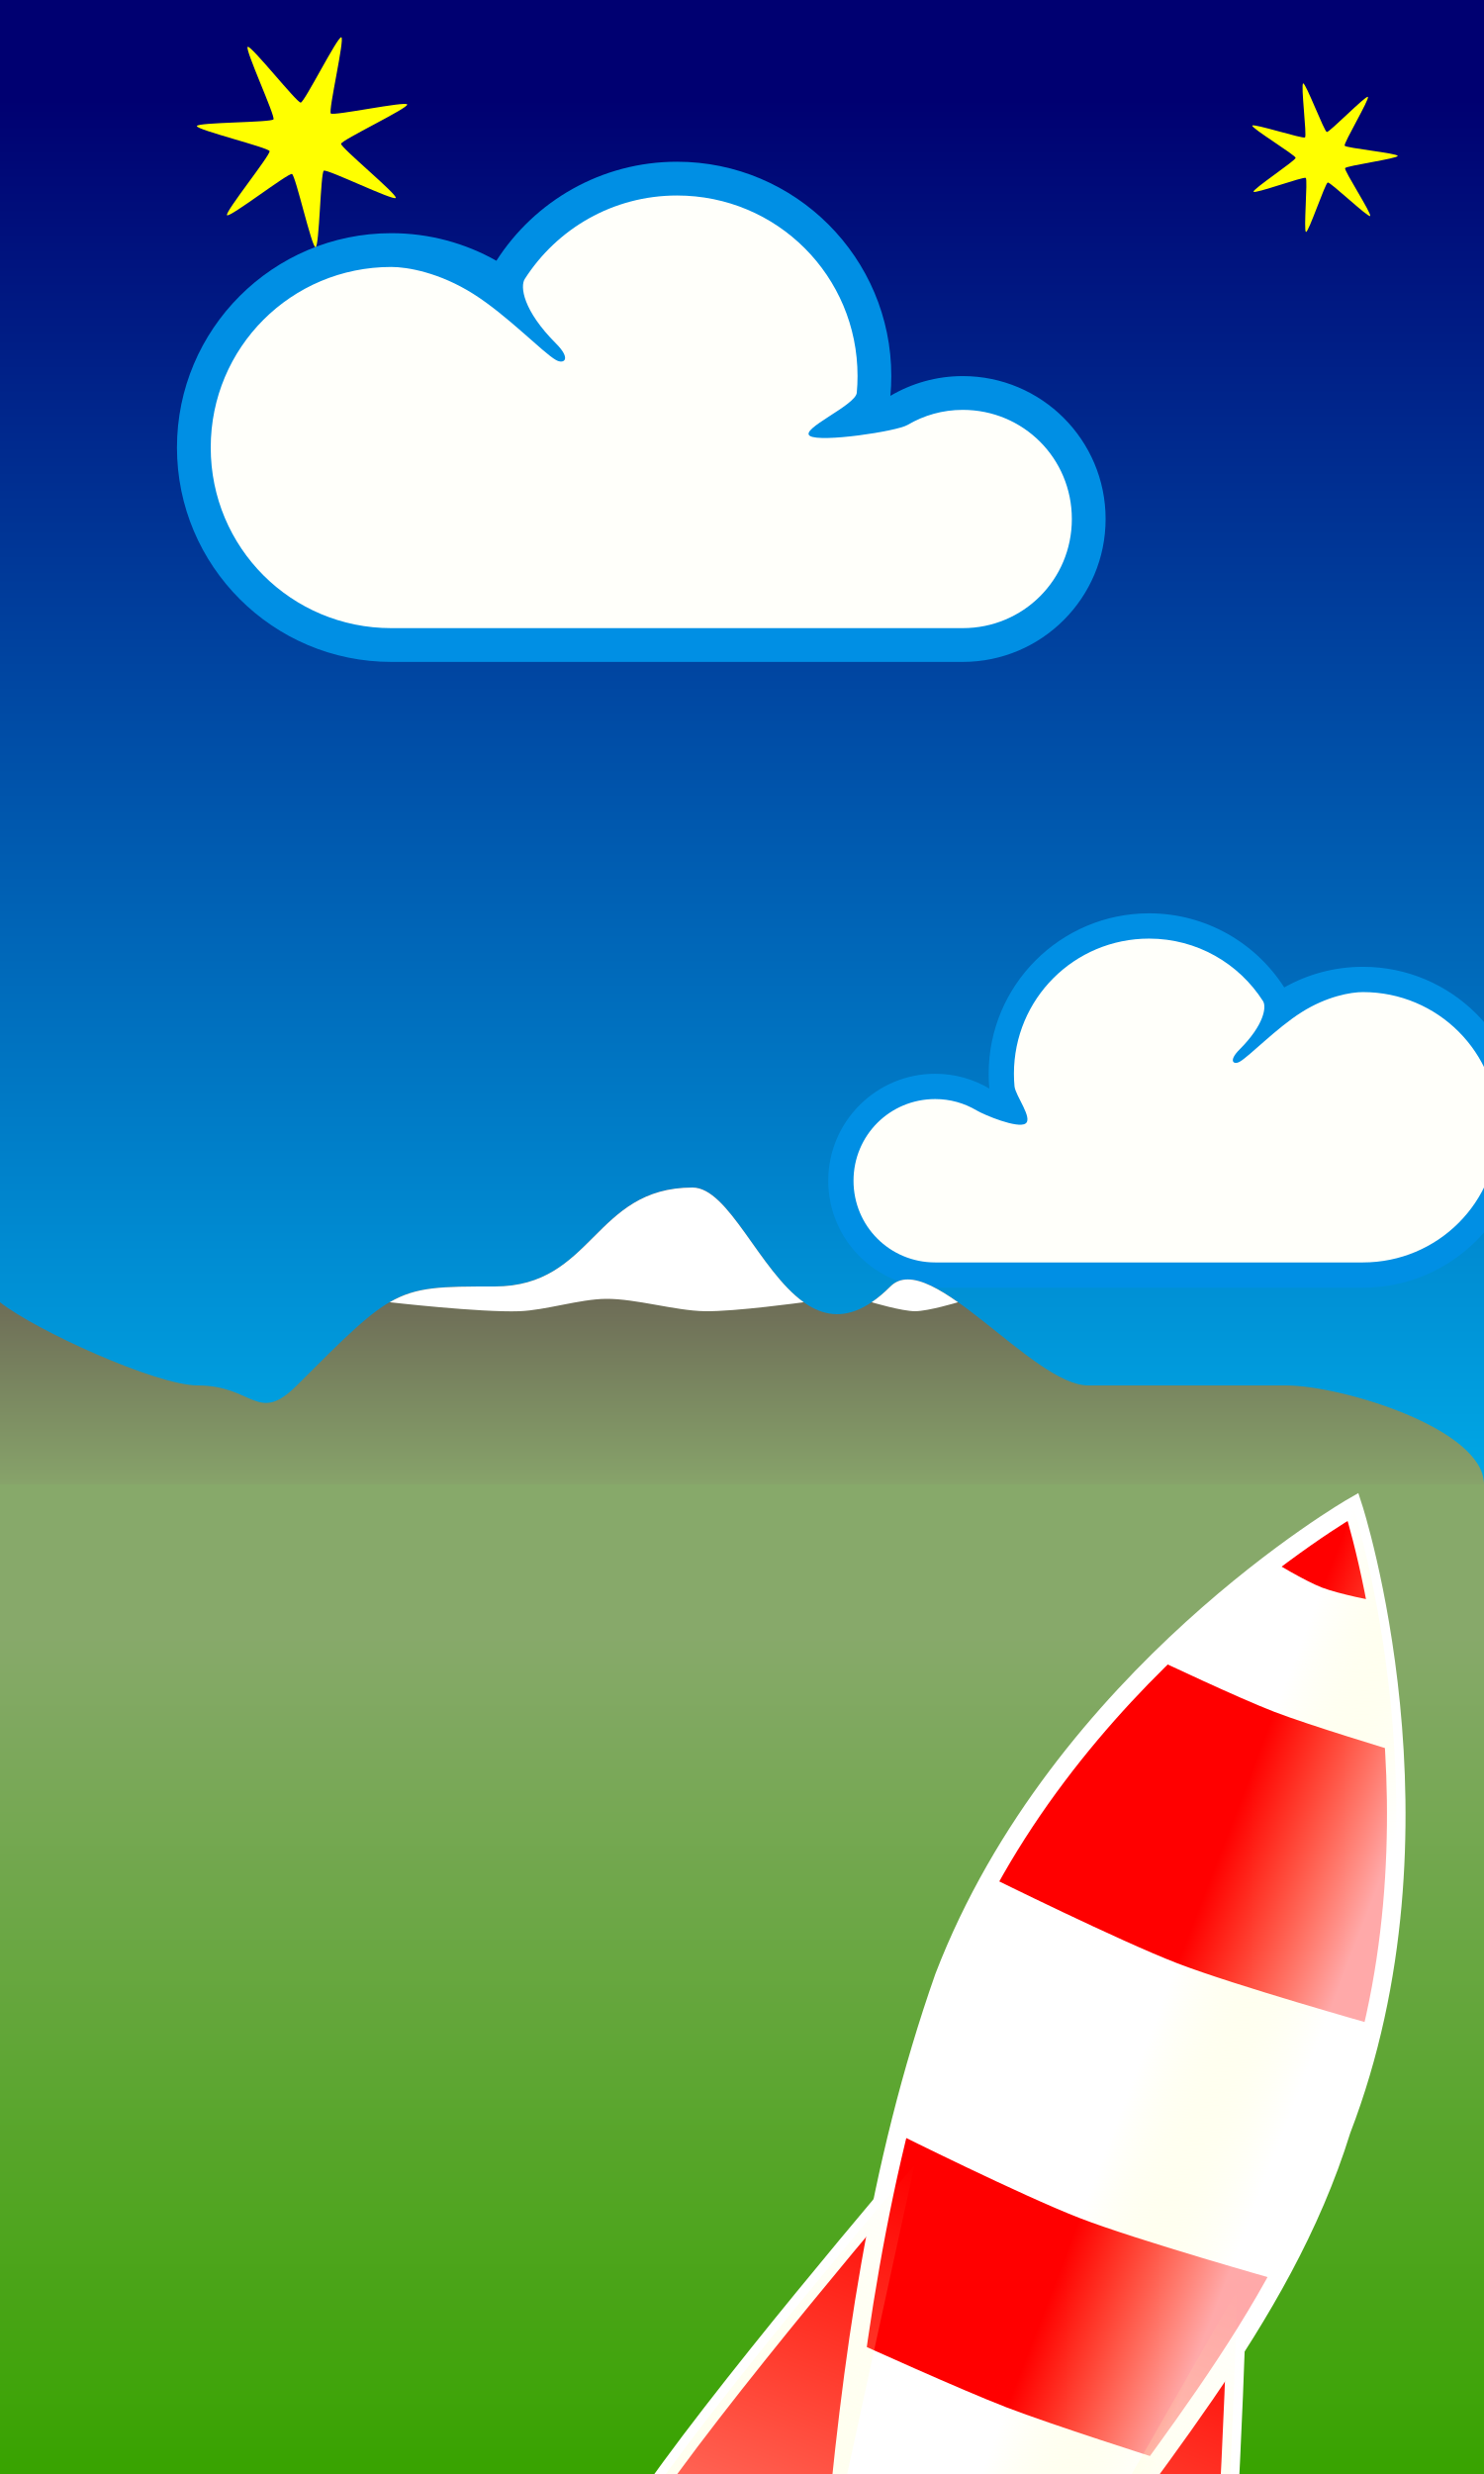
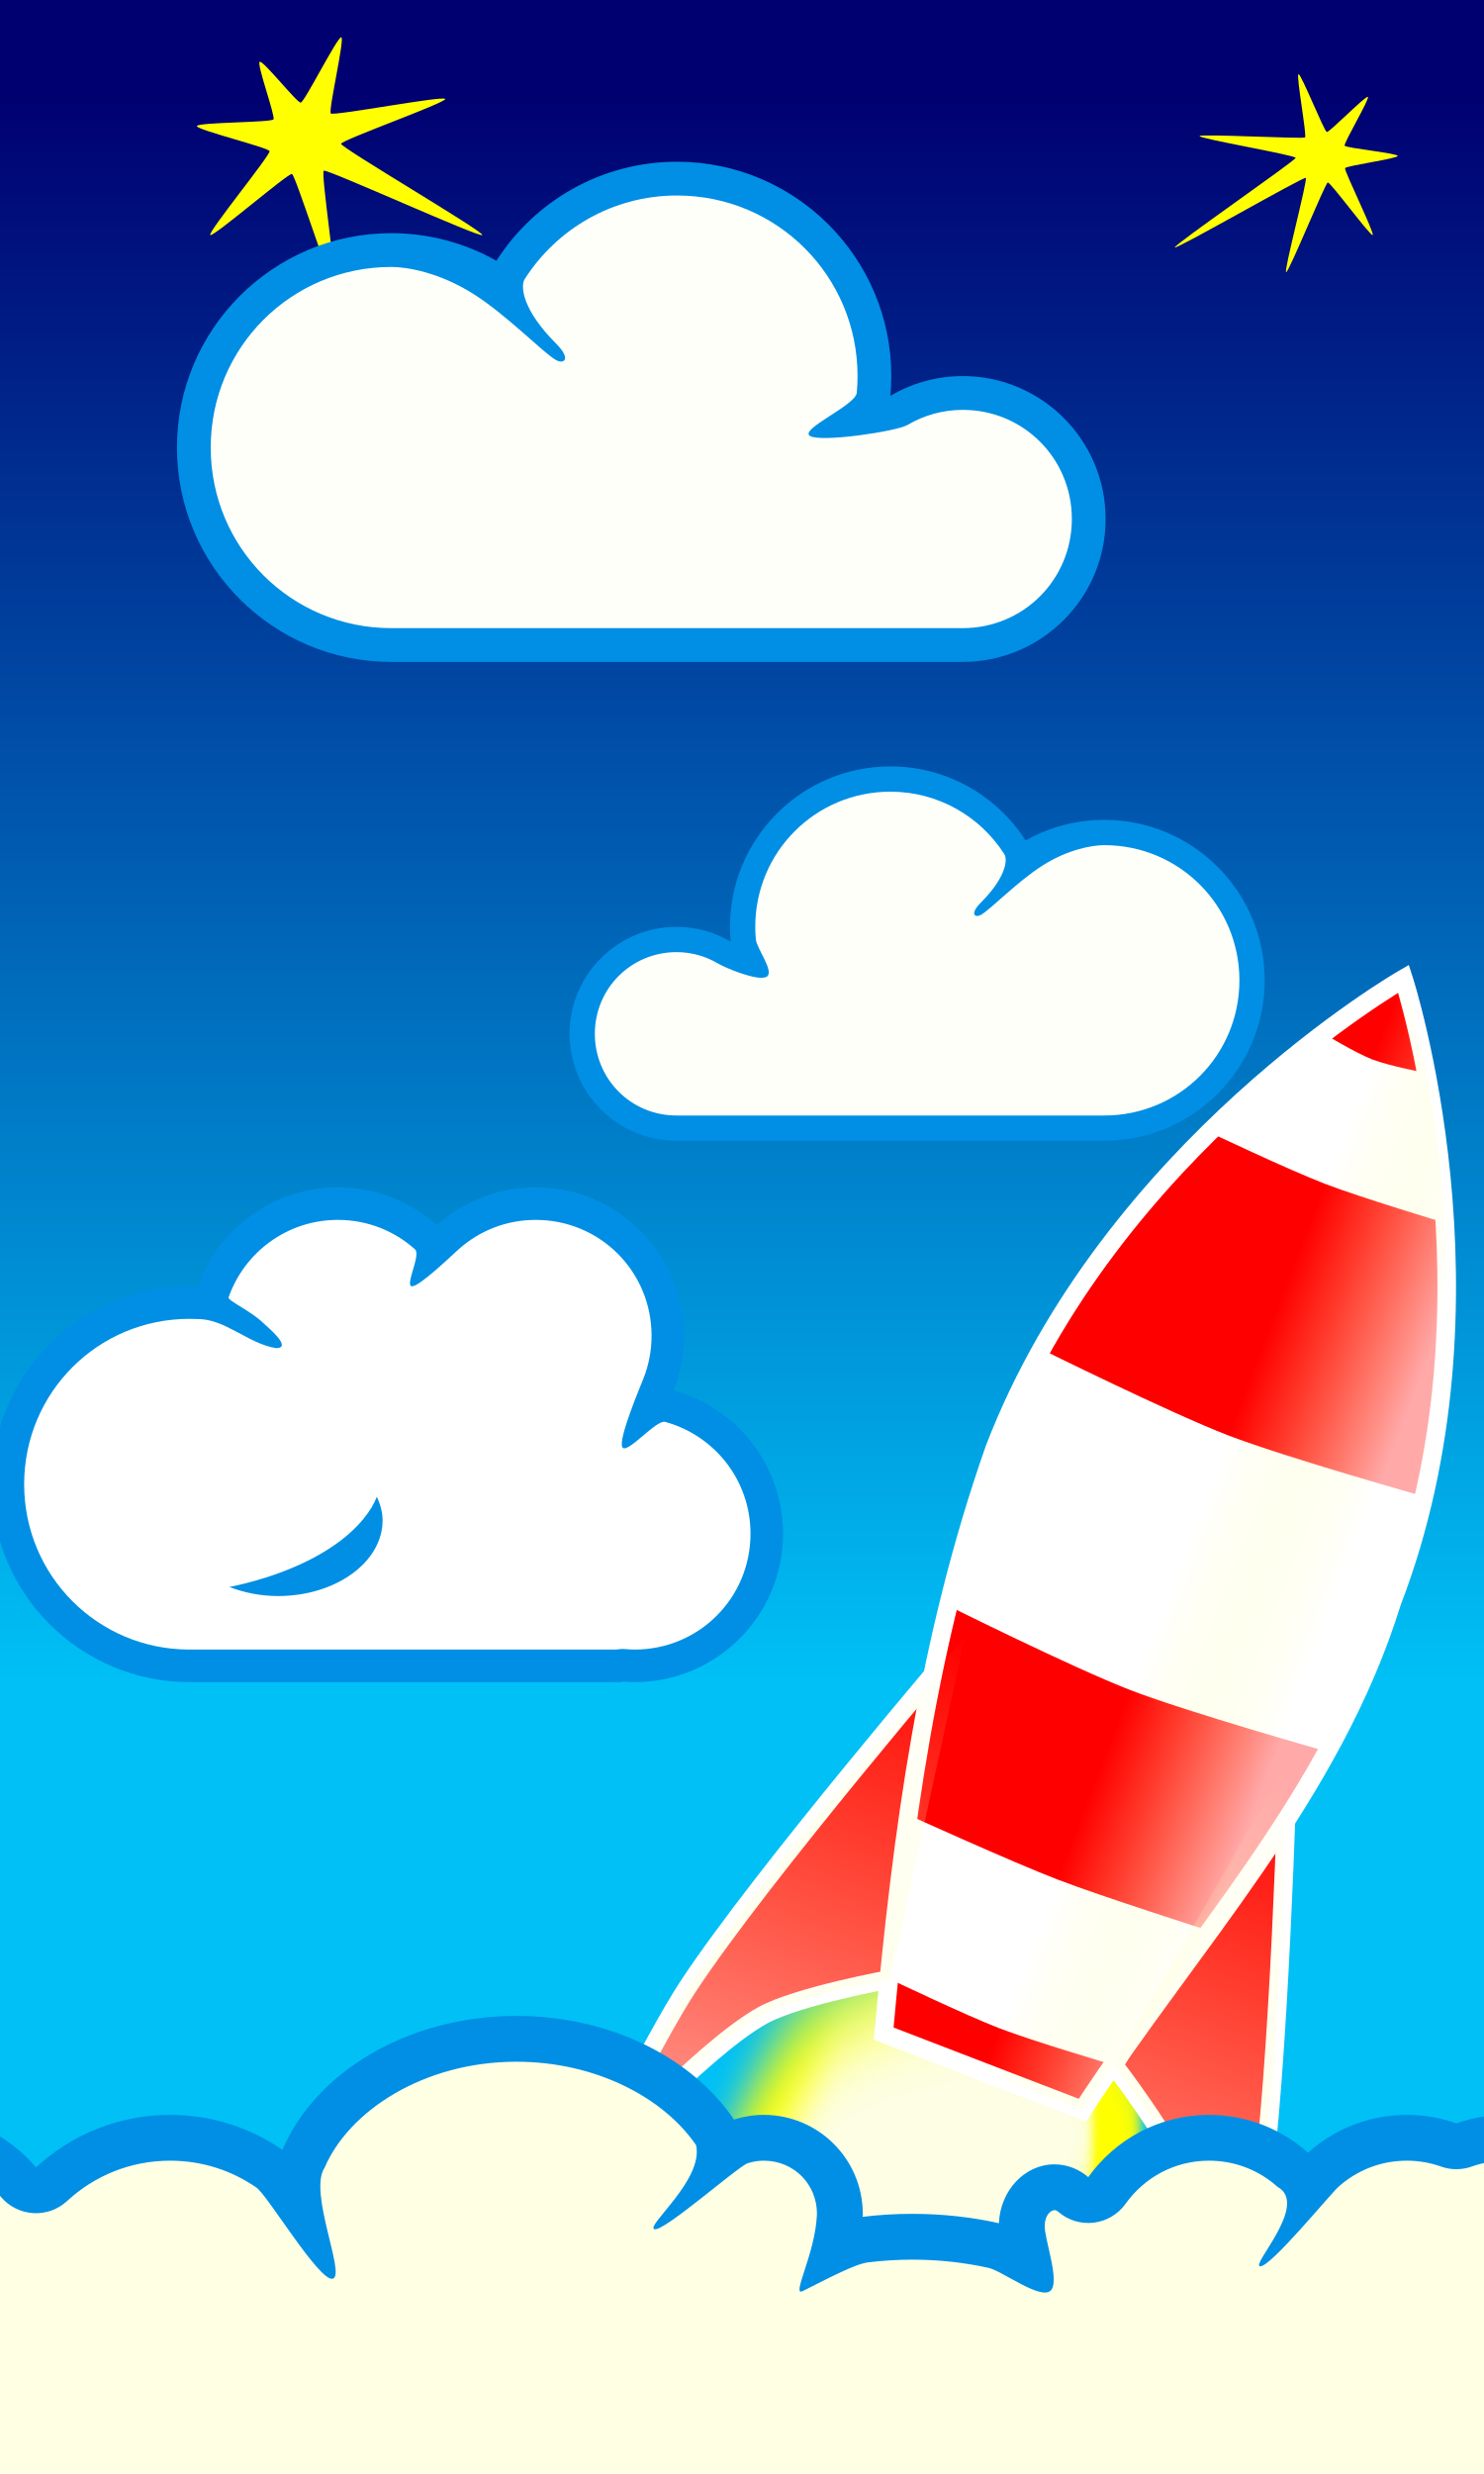
<svg xmlns="http://www.w3.org/2000/svg" xmlns:xlink="http://www.w3.org/1999/xlink" width="480" height="800" id="svg2" version="1.0">
  <defs id="defs4">
    <linearGradient id="linearGradient6896">
      <stop id="stop6898" offset="0" style="stop-color:#87a36a;stop-opacity:1;" />
      <stop id="stop6900" offset="1" style="stop-color:#5e4b4b;stop-opacity:1;" />
    </linearGradient>
    <linearGradient id="linearGradient6831">
      <stop style="stop-color:#000000;stop-opacity:0.372;" offset="0" id="stop6833" />
      <stop style="stop-color:#000000;stop-opacity:0;" offset="1" id="stop6835" />
    </linearGradient>
    <linearGradient id="linearGradient3172">
      <stop style="stop-color:#000071;stop-opacity:1;" offset="0" id="stop3174" />
      <stop style="stop-color:#00c0f6;stop-opacity:1;" offset="1" id="stop3176" />
    </linearGradient>
    <linearGradient id="linearGradient3162">
      <stop style="stop-color:#38a300;stop-opacity:1;" offset="0" id="stop3164" />
      <stop style="stop-color:#87a96a;stop-opacity:1;" offset="1" id="stop3166" />
    </linearGradient>
    <linearGradient xlink:href="#linearGradient3162" id="linearGradient3168" x1="224" y1="800" x2="224" y2="448" gradientUnits="userSpaceOnUse" gradientTransform="matrix(1,0,0,0.7692307,0,184.6154)" />
    <linearGradient xlink:href="#linearGradient3172" id="linearGradient3178" x1="224" y1="32" x2="224" y2="544" gradientUnits="userSpaceOnUse" />
    <linearGradient y2="358.612" x2="220.071" y1="358.612" x1="123.071" gradientUnits="userSpaceOnUse" id="linearGradient7910" xlink:href="#linearGradient7837" />
    <linearGradient y2="426.612" x2="219.571" y1="426.612" x1="123.571" gradientUnits="userSpaceOnUse" id="linearGradient7908" xlink:href="#linearGradient7837" />
    <linearGradient y2="392.612" x2="235.571" y1="416.612" x1="235.571" gradientUnits="userSpaceOnUse" id="linearGradient7906" xlink:href="#linearGradient7837" />
    <linearGradient gradientUnits="userSpaceOnUse" y2="358.612" x2="220.071" y1="358.612" x1="123.071" id="linearGradient7873" xlink:href="#linearGradient7837" />
    <linearGradient gradientUnits="userSpaceOnUse" y2="426.612" x2="219.571" y1="426.612" x1="123.571" id="linearGradient7857" xlink:href="#linearGradient7837" />
    <linearGradient y2="392.612" x2="235.571" y1="416.612" x1="235.571" gradientUnits="userSpaceOnUse" id="linearGradient7847" xlink:href="#linearGradient7837" />
    <linearGradient gradientUnits="userSpaceOnUse" y2="392.612" x2="235.571" y1="416.612" x1="235.571" id="linearGradient7843" xlink:href="#linearGradient7837" />
    <linearGradient id="linearGradient3215">
      <stop id="stop3217" offset="0" style="stop-color:#878787;stop-opacity:1;" />
      <stop id="stop3219" offset="1" style="stop-color:#ffffff;stop-opacity:1;" />
    </linearGradient>
    <linearGradient id="linearGradient3225">
      <stop id="stop3227" offset="0" style="stop-color:#ffffff;stop-opacity:0;" />
      <stop id="stop3229" offset="1" style="stop-color:#ffffff;stop-opacity:0.722;" />
    </linearGradient>
    <linearGradient id="linearGradient3934">
      <stop style="stop-color:#878787;stop-opacity:1;" offset="0" id="stop3936" />
      <stop style="stop-color:#ffffff;stop-opacity:1;" offset="1" id="stop3938" />
    </linearGradient>
    <linearGradient id="linearGradient3940">
      <stop style="stop-color:#878787;stop-opacity:1;" offset="0" id="stop3942" />
      <stop style="stop-color:#ffffff;stop-opacity:1;" offset="1" id="stop3944" />
    </linearGradient>
    <linearGradient id="linearGradient7837">
      <stop id="stop7839" offset="0" style="stop-color:#ffffff;stop-opacity:0.664;" />
      <stop id="stop7841" offset="1" style="stop-color:#ffffa3;stop-opacity:0;" />
    </linearGradient>
    <linearGradient xlink:href="#linearGradient7837" id="linearGradient6755" gradientUnits="userSpaceOnUse" x1="235.571" y1="416.612" x2="235.571" y2="392.612" />
    <linearGradient xlink:href="#linearGradient7837" id="linearGradient6757" gradientUnits="userSpaceOnUse" x1="123.571" y1="426.612" x2="219.571" y2="426.612" />
    <linearGradient xlink:href="#linearGradient7837" id="linearGradient6759" gradientUnits="userSpaceOnUse" x1="123.071" y1="358.612" x2="220.071" y2="358.612" />
-     <radialGradient xlink:href="#linearGradient6831" id="radialGradient6839" cx="128" cy="212.658" fx="128" fy="212.658" r="57.625" gradientTransform="matrix(1.665944,-1.0304747e-7,6.8698311e-8,1.110629,-85.2408,-44.18403)" gradientUnits="userSpaceOnUse" />
-     <linearGradient xlink:href="#linearGradient6896" id="linearGradient6902" gradientUnits="userSpaceOnUse" gradientTransform="matrix(1,0,0,0.7692307,0,184.6154)" x1="224" y1="384" x2="224" y2="259.2" />
-     <linearGradient xlink:href="#linearGradient6896" id="linearGradient6908" gradientUnits="userSpaceOnUse" gradientTransform="matrix(1,0,0,0.7692307,544,147.5216)" x1="224" y1="384" x2="224" y2="259.2" />
+     <filter id="filter7063" x="-0.221" width="1.443" y="-0.107" height="1.213">
+       <feGaussianBlur stdDeviation="9.016" id="feGaussianBlur7065" />
+     </filter>
+     <filter id="filter7147" x="-0.191" width="1.382" y="-0.096" height="1.192">
+       <feGaussianBlur stdDeviation="10.265" id="feGaussianBlur7149" />
+     </filter>
  </defs>
  <g id="layer1" style="display:inline">
    <rect style="opacity:1;fill:url(#linearGradient3178);fill-opacity:1;stroke:none;stroke-width:2;stroke-linecap:round;stroke-linejoin:round;stroke-miterlimit:4;stroke-dasharray:none;stroke-opacity:1" id="rect3170" width="480" height="800" x="0" y="0" />
-     <g transform="matrix(0.5404637,0,0,0.5404637,-112.5905,278.0409)" id="g6791">
+     <g transform="matrix(0.5404637,0,0,0.5404637,-196.2555,230.5307)" id="g6791">
      <path style="opacity:1;fill:#008fe4;fill-opacity:1;stroke:none;stroke-width:2;stroke-linecap:round;stroke-linejoin:round;stroke-miterlimit:4;stroke-dasharray:none;stroke-opacity:1" d="M 896,32 C 843.008,32 800,75.008 800,128 C 800,130.983 800.14,133.93 800.406,136.844 C 790.898,131.244 779.826,128 768,128 C 732.672,128 704,156.672 704,192 C 704,227.328 732.672,256 768,256 L 1024,256 C 1076.992,256 1120,212.992 1120,160 C 1120,107.008 1076.992,64 1024,64 C 1006.891,64 990.822,68.489 976.906,76.344 C 959.842,49.692 929.973,32 896,32 z" id="path6793" />
      <path style="fill:#fffffa;fill-opacity:1;stroke:none;stroke-width:2;stroke-linecap:round;stroke-linejoin:round;stroke-miterlimit:4;stroke-opacity:1" d="M 896,47.125 C 851.189,47.125 815.125,83.189 815.125,128 C 815.125,130.511 815.243,133 815.469,135.469 C 815.989,141.123 826.787,154.78 821.989,157.818 C 817.192,160.856 797.608,152.763 792.719,149.875 C 785.433,145.584 777.061,143.125 768,143.125 C 740.853,143.125 719.125,164.853 719.125,192 C 719.125,219.147 740.853,240.875 768,240.875 L 1024,240.875 C 1068.811,240.875 1104.875,204.811 1104.875,160 C 1104.875,115.189 1068.811,79.125 1024,79.125 C 1016.768,79.125 1002.384,81.614 987.208,91.208 C 972.033,100.803 956.066,117.504 950.203,120.813 C 946.712,122.783 943.122,120.492 950.203,113.412 C 965.005,98.609 966.353,87.873 964.188,84.5 C 949.805,62.037 924.724,47.125 896,47.125 z" id="path6795" />
    </g>
-     <path style="fill:url(#linearGradient3168);fill-opacity:1;stroke:none;stroke-width:2;stroke-linecap:round;stroke-linejoin:round;stroke-miterlimit:4;stroke-opacity:1" d="M 0 421.094 C 0 420.96 0 416 0 416 C -4.538 416 -3.834 418.052 0 421.094 z " id="path6894" />
-     <path style="fill:url(#linearGradient3168);fill-opacity:1;stroke:none;stroke-width:2;stroke-linecap:round;stroke-linejoin:round;stroke-miterlimit:4;stroke-opacity:1" d="M 0 480 C 0 568.889 0 800 0 800 L 480 800 C 480 800 480 480 480 480 L 0 480 z " id="path6892" />
-     <path style="fill:url(#linearGradient6902);fill-opacity:1;stroke:none;stroke-width:2;stroke-linecap:round;stroke-linejoin:round;stroke-miterlimit:4;stroke-opacity:1" d="M 0 480 L 480 480 C 480 462 434 448 416 448 C 398 448 370 448 352 448 C 334 448 300.728 403.272 288 416 C 256 448 242 384 224 384 C 192 384 192 416 160 416 C 128 416 128 416 96 448 C 83.272 460.728 82 448 64 448 C 50.538 448 11.375 430.119 0 421.094 C 0 422.636 0 463.637 0 480 z " id="rect2389" />
+     <path style="fill:url(#linearGradient3168);fill-opacity:1;stroke:none;stroke-width:2;stroke-linecap:round;stroke-linejoin:round;stroke-miterlimit:4;stroke-opacity:1" d="M 0,421.094 C 0,420.96 0,416 0,416 C -4.538,416 -3.834,418.052 0,421.094 z" id="path6894" />
    <flowRoot style="font-size:40px;font-style:normal;font-weight:normal;fill:#000000;fill-opacity:1;stroke:none;stroke-width:1px;stroke-linecap:butt;stroke-linejoin:miter;stroke-opacity:1;font-family:Bitstream Vera Sans" id="flowRoot7951" xml:space="preserve" transform="translate(164.6381,-239.1022)">
      <flowRegion id="flowRegion7953">
        <rect y="81.085" x="48.79" height="146.018" width="134.704" id="rect7955" />
      </flowRegion>
      <flowPara id="flowPara7957">SHOKOO</flowPara>
    </flowRoot>
    <g id="layer2" transform="translate(276.2095,105.51)" />
-     <g id="g7875" transform="matrix(0.7727316,-2.008438,2.008438,0.7727316,-610.1968,857.8412)">
+     <path transform="matrix(0.7573729,-0.1648835,0.1648835,0.7573729,68.97559,26.08068)" style="fill:#ffff00;fill-opacity:1;stroke:none;stroke-width:6;stroke-linecap:round;stroke-linejoin:round;stroke-miterlimit:4;stroke-opacity:1" d="M 96.004,86.812 C 94.869,87.946 38.597,45.993 37.082,46.523 C 35.567,47.053 32.698,93.988 31.104,93.808 C 29.509,93.629 25.173,45.882 23.814,45.028 C 22.455,44.174 -14.076,64.02 -14.93,62.661 C -15.783,61.302 16.89,35.317 16.71,33.723 C 16.53,32.128 -11.245,18.568 -10.715,17.053 C -10.185,15.539 19.985,22.255 21.12,21.12 C 22.255,19.985 19.094,-3.012 20.609,-3.542 C 22.123,-4.072 32.128,16.53 33.723,16.71 C 35.317,16.89 54.718,-7.172 56.077,-6.318 C 57.436,-5.465 44.174,22.455 45.028,23.814 C 45.882,25.173 92.772,26.457 92.952,28.052 C 93.131,29.646 47.053,35.567 46.523,37.082 C 45.993,38.597 97.138,85.677 96.004,86.812 z" id="path6841" />
+     <path transform="matrix(0.5419981,5.0638347e-2,-5.0638347e-2,0.5419981,411.7258,31.92033)" style="fill:#ffff00;fill-opacity:1;stroke:none;stroke-width:6;stroke-linecap:round;stroke-linejoin:round;stroke-miterlimit:4;stroke-opacity:1" d="M 66.564,75.109 C 65.429,76.244 38.597,45.993 37.082,46.523 C 35.567,47.053 18.996,102.022 17.401,101.843 C 15.806,101.663 25.173,45.882 23.814,45.028 C 22.455,44.174 -48.958,94.721 -49.812,93.362 C -50.666,92.003 16.89,35.317 16.71,33.723 C 16.53,32.128 -41.862,27.664 -41.332,26.149 C -40.802,24.634 19.985,22.255 21.12,21.12 C 22.255,19.985 12.266,-15.371 13.781,-15.901 C 15.295,-16.431 32.128,16.53 33.723,16.71 C 35.317,16.89 54.718,-7.172 56.077,-6.318 C 57.436,-5.465 44.174,22.455 45.028,23.814 C 45.882,25.173 76.791,25.338 76.97,26.933 C 77.15,28.528 47.053,35.567 46.523,37.082 C 45.993,38.597 67.699,73.974 66.564,75.109 z" id="path6843" />
+     <g id="g6942" transform="translate(-738.7188,223.9375)">
+       <path id="path6926" d="M 848,160 C 827.09,160 809.295,173.393 802.719,192.062 C 801.813,192.024 800.915,192 800,192 C 764.672,192 736,220.672 736,256 C 736,291.328 764.672,320 800,320 L 940,320 L 940,319.812 C 941.32,319.922 942.652,320 944,320 C 970.496,320 992,298.496 992,272 C 992,249.872 977.004,231.234 956.625,225.688 C 958.798,220.214 960,214.245 960,208 C 960,181.504 938.496,160 912,160 C 899.715,160 888.493,164.619 880,172.219 C 871.507,164.619 860.285,160 848,160 z" style="opacity:1;fill:#008fe4;fill-opacity:1;stroke:none;stroke-width:6;stroke-linecap:round;stroke-linejoin:round;stroke-miterlimit:4;stroke-dasharray:none;stroke-opacity:1" />
+       <path id="path6939" d="M 848,170.531 C 831.591,170.531 817.778,181.023 812.656,195.562 C 812.272,196.655 820,200 824,204 C 824.853,204.853 833.657,212 828,212 C 818.743,210.488 811.527,202.381 802.281,202.594 C 800.754,202.531 800.727,202.531 800,202.531 C 770.375,202.531 746.531,226.375 746.531,256 C 746.531,285.625 770.375,309.469 800,309.469 L 938.062,309.469 C 938.989,309.291 939.935,309.239 940.875,309.312 C 942.028,309.408 943.06,309.469 944,309.469 C 964.793,309.469 981.469,292.793 981.469,272 C 981.469,254.633 969.714,240.163 953.844,235.844 C 950.961,235.048 941.335,246.676 940,244 C 938.665,241.324 945.746,224.595 946.844,221.812 C 948.539,217.541 949.469,212.892 949.469,208 C 949.469,187.207 932.793,170.531 912,170.531 C 902.357,170.531 893.667,174.124 887.031,180.062 C 885.03,181.854 874.515,192 872,192 C 869.485,192 874.97,181.854 872.969,180.062 C 866.333,174.124 857.643,170.531 848,170.531 z" style="fill:#ffffff;fill-opacity:1;stroke:none;stroke-width:6;stroke-linecap:round;stroke-linejoin:round;stroke-miterlimit:4;stroke-opacity:1" />
+     </g>
+     <path style="opacity:1;fill:#008fe4;fill-opacity:1;stroke:none;stroke-width:6;stroke-linecap:round;stroke-linejoin:round;stroke-miterlimit:4;stroke-dasharray:none;stroke-opacity:1" d="M 121.9,484 C 122.999,486.413 123.75,488.942 123.75,491.62 C 123.75,505.136 108.594,516.105 89.92,516.105 C 84.195,516.105 78.878,514.975 74.15,513.156 C 74.604,513.062 75.088,513 75.537,512.901 C 77.898,512.385 80.194,511.808 82.431,511.18 C 84.668,510.551 86.829,509.873 88.929,509.139 C 91.028,508.405 93.058,507.612 95.007,506.78 C 96.957,505.948 98.838,505.073 100.624,504.15 C 102.41,503.226 104.102,502.256 105.712,501.248 C 107.321,500.24 108.852,499.193 110.271,498.108 C 111.69,497.022 112.998,495.901 114.213,494.744 C 115.429,493.588 116.54,492.394 117.539,491.173 C 118.538,489.953 119.435,488.705 120.204,487.427 C 120.879,486.307 121.412,485.16 121.9,484 z" id="path6963" />
+     <g id="g7151" transform="matrix(0.7704956,0.6374453,-0.6374453,0.7704956,25.43662,-170.0842)">
+       <path id="path7001" d="M 768,416 C 740.847,416 708.349,453.198 704,480 C 697.123,522.378 768,672 768,672 C 768,672 838.877,522.378 832,480 C 827.651,453.198 795.153,416 768,416 z" style="fill:#ffff00;fill-opacity:1;fill-rule:evenodd;stroke:none;stroke-width:4;stroke-linecap:butt;stroke-linejoin:miter;stroke-miterlimit:4;stroke-dasharray:none;stroke-opacity:1;filter:url(#filter7147)" />
+       <path d="M 768,431.5 C 761.501,431.5 748.934,437.878 738.656,448.656 C 728.379,459.434 720.691,473.973 719.312,482.469 C 718.499,487.485 720.554,504.486 726,523.656 C 731.446,542.827 739.527,565.123 747.844,586.188 C 754.961,604.216 761.996,620.653 768,634.312 C 774.004,620.653 781.039,604.216 788.156,586.188 C 796.473,565.123 804.554,542.827 810,523.656 C 815.446,504.486 817.501,487.485 816.688,482.469 C 815.309,473.973 807.621,459.434 797.344,448.656 C 787.066,437.878 774.499,431.5 768,431.5 z" id="path7005" style="fill:#fdfee4;fill-opacity:1;fill-rule:evenodd;stroke:none;stroke-width:4;stroke-linecap:butt;stroke-linejoin:miter;stroke-miterlimit:4;stroke-dasharray:none;stroke-opacity:1;filter:url(#filter7063)" />
+     </g>
+     <g id="g7875" transform="matrix(0.7727316,-2.008438,2.008438,0.7727316,-593.8732,687.0822)">
      <path style="fill:#ff0000;fill-opacity:1;fill-rule:evenodd;stroke:#ffffff;stroke-width:2.788;stroke-linecap:butt;stroke-linejoin:miter;stroke-miterlimit:4;stroke-dasharray:none;stroke-opacity:1" d="M 219.571,366.612 C 219.571,366.612 175.23,350.877 155.571,346.612 C 146.117,344.561 123.571,342.612 123.571,342.612 C 123.571,342.612 147.331,351.735 155.571,358.612 C 160.178,362.457 167.571,374.612 167.571,374.612 L 219.571,366.612 z" id="path7833" />
      <path id="path7794" d="M 219.571,418.612 C 219.571,418.612 175.23,434.348 155.571,438.612 C 146.117,440.663 123.571,442.612 123.571,442.612 C 123.571,442.612 147.331,433.489 155.571,426.612 C 160.178,422.768 167.571,410.612 167.571,410.612 L 219.571,418.612 z" style="fill:#ff0000;fill-opacity:1;fill-rule:evenodd;stroke:#ffffff;stroke-width:2.788;stroke-linecap:butt;stroke-linejoin:miter;stroke-miterlimit:4;stroke-dasharray:none;stroke-opacity:1" />
      <path style="fill:#ff0000;fill-opacity:1;stroke:#ffffff;stroke-width:2.788;stroke-miterlimit:4;stroke-dasharray:none;stroke-opacity:1" d="M 335.571,392.612 C 335.571,392.612 296.147,424.612 247.571,424.612 C 216.965,426.662 188.819,414.881 159.571,408.612 C 159.571,408.612 159.571,397.028 159.571,392.612 C 159.571,388.196 159.571,376.612 159.571,376.612 C 188.682,368.328 217.132,361.506 247.571,360.612 C 296.147,360.612 335.571,392.612 335.571,392.612 z" id="path7019" />
      <path style="fill:#ffffff;fill-opacity:1;stroke:#ffffff;stroke-opacity:1" d="M 136,16 C 127.875,16.239 119.892,16.908 112,17.906 C 112,17.906 110.019,38.748 110,48 C 109.981,57.252 112,79.062 112,79.062 C 119.869,80.113 127.849,80.546 136,80 C 141.466,80 146.809,79.594 152,78.875 C 152,78.875 150,57.34 150,48 C 150,38.66 152,17.125 152,17.125 C 146.809,16.406 141.466,16 136,16 z" transform="translate(111.5714,344.6122)" id="rect7814" />
      <path style="fill:#ffffff;fill-opacity:1;stroke:none;stroke-opacity:1" d="M 192,29 C 192,29 191,42.175 191,48 C 191,53.825 192,67 192,67 C 200.003,63.374 206.741,59.549 212,56.281 C 212,56.281 211,50.759 211,48 C 211,45.241 212,39.719 212,39.719 C 206.741,36.451 200.003,32.626 192,29 z" transform="translate(111.5714,344.6122)" id="rect7821" />
      <path style="fill:#ffffff;fill-opacity:1;stroke:none;stroke-opacity:1" d="M 80,23.688 C 71.997,25.511 64.011,27.578 56,29.781 C 56,29.781 54.997,42.526 55,48 C 55.003,53.362 56,65.844 56,65.844 C 64.038,67.81 72.006,70.057 80,72.188 C 80,72.188 79.001,55.262 79,48 C 78.999,40.7 80,23.688 80,23.688 z" transform="translate(111.5714,344.6122)" id="path7826" />
      <path style="fill:url(#linearGradient6755);fill-opacity:1;stroke:none;stroke-opacity:1" id="path7845" d="M 247.562,360.625 C 217.123,361.519 188.673,368.341 159.562,376.625 C 159.562,376.625 159.562,388.209 159.562,392.625 C 159.562,397.041 159.562,408.625 159.562,408.625 C 188.81,414.894 216.956,426.675 247.562,424.625 C 296.139,424.625 335.562,392.625 335.562,392.625 C 335.562,392.625 296.139,360.625 247.562,360.625 z" />
      <path style="fill:url(#linearGradient6757);fill-opacity:1;fill-rule:evenodd;stroke:none;stroke-width:1px;stroke-linecap:butt;stroke-linejoin:miter;stroke-opacity:1" d="M 219.571,418.612 C 219.571,418.612 175.23,434.348 155.571,438.612 C 146.117,440.663 123.571,442.612 123.571,442.612 C 123.571,442.612 147.331,433.489 155.571,426.612 C 160.178,422.768 167.571,410.612 167.571,410.612 L 219.571,418.612 z" id="path7849" />
      <path id="path7865" d="M 219.571,366.612 C 219.571,366.612 175.23,350.877 155.571,346.612 C 146.117,344.561 123.571,342.612 123.571,342.612 C 123.571,342.612 147.331,351.735 155.571,358.612 C 160.178,362.457 167.571,374.612 167.571,374.612 L 219.571,366.612 z" style="fill:url(#linearGradient6759);fill-opacity:1;fill-rule:evenodd;stroke:none;stroke-width:1px;stroke-linecap:butt;stroke-linejoin:miter;stroke-opacity:1" />
    </g>
+     <g id="g6995" transform="translate(-596.3438,60.84375)">
+       <path id="path6965" d="M 763.406,591.031 C 728.294,591.031 698.447,609.158 687.688,634.344 C 677.372,627.225 664.879,623.031 651.406,623.031 C 634.663,623.031 619.409,629.464 608,640 C 599.193,629.624 586.072,623.031 571.406,623.031 C 544.91,623.031 523.406,644.535 523.406,671.031 L 523.406,815.031 L 1131.406,815.031 L 1131.406,671.031 C 1131.406,644.535 1109.902,623.031 1083.406,623.031 C 1077.795,623.031 1072.413,624.009 1067.406,625.781 C 1062.4,624.009 1057.017,623.031 1051.406,623.031 C 1039.121,623.031 1027.899,627.65 1019.406,635.25 C 1010.913,627.65 999.691,623.031 987.406,623.031 C 971.304,623.031 957.053,630.978 948.344,643.156 C 945.31,640.569 941.524,639.031 937.406,639.031 C 927.766,639.031 919.898,647.478 919.438,658.062 C 910.712,656.101 901.268,655.031 891.406,655.031 C 885.919,655.031 880.553,655.368 875.375,656 C 875.385,655.679 875.406,655.354 875.406,655.031 C 875.406,637.367 861.07,623.031 843.406,623.031 C 840.036,623.031 836.802,623.564 833.75,624.531 C 820.198,604.581 793.766,591.031 763.406,591.031 z" style="opacity:1;fill:#008fe4;fill-opacity:1;stroke:none;stroke-width:6;stroke-linecap:round;stroke-linejoin:round;stroke-miterlimit:4;stroke-dasharray:none;stroke-opacity:1" />
+       <path id="path6992" d="M 763.406,605.844 C 733.395,605.844 709.191,621.714 701.312,640.156 C 696,648 708.268,674.765 704,676 C 699.732,677.235 682.941,649.051 679.281,646.531 C 671.33,641.044 661.804,637.844 651.406,637.844 C 638.459,637.844 626.844,642.766 618.062,650.875 C 615.097,653.623 611.137,655.041 607.101,654.799 C 603.065,654.557 599.304,652.677 596.688,649.594 C 590.576,642.393 581.63,637.844 571.406,637.844 C 552.929,637.844 538.219,652.554 538.219,671.031 L 538.219,800.219 L 1116.594,800.219 L 1116.594,671.031 C 1116.594,652.554 1101.884,637.844 1083.406,637.844 C 1079.518,637.844 1075.818,638.52 1072.344,639.75 C 1069.149,640.879 1065.664,640.879 1062.469,639.75 C 1058.995,638.52 1055.295,637.844 1051.406,637.844 C 1042.836,637.844 1035.163,641.018 1029.281,646.281 C 1026.469,648.794 1007.531,672 1004,672 C 1000.469,672 1020,652 1009.531,646.281 C 1003.65,641.018 995.976,637.844 987.406,637.844 C 976.18,637.844 966.44,643.344 960.406,651.781 C 957.992,655.162 954.27,657.374 950.147,657.879 C 946.023,658.384 941.877,657.135 938.719,654.438 C 938.112,653.92 937.835,653.844 937.406,653.844 C 936.423,653.844 934.407,655.115 934.25,658.719 C 934.058,663.104 939.487,677.334 936,680 C 932.513,682.666 920.47,673.495 916.188,672.531 C 908.569,670.819 900.196,669.844 891.406,669.844 C 886.524,669.844 881.739,670.159 877.156,670.719 C 872.87,671.237 864,676 856,680 C 852.138,681.931 860,668 860.562,655.562 C 860.594,654.871 860.594,654.689 860.594,655.031 C 860.594,645.386 853.052,637.844 843.406,637.844 C 841.596,637.844 839.889,638.127 838.219,638.656 C 835.096,639.64 810.939,661.022 808,660 C 805.061,658.978 824,644 821.5,632.844 C 811.228,617.723 789.357,605.844 763.406,605.844 z" style="fill:#ffffe4;fill-opacity:1;stroke:none;stroke-width:6;stroke-linecap:round;stroke-linejoin:round;stroke-miterlimit:4;stroke-opacity:1" />
+     </g>
    <g id="g6912" transform="translate(-58.03322,12.96201)">
      <path id="path6820" d="M 277.01,39.336 C 315.273,39.336 346.327,70.39 346.327,108.652 C 346.327,110.806 346.226,112.934 346.033,115.038 C 352.899,110.995 360.893,108.652 369.432,108.652 C 394.941,108.652 415.643,129.355 415.643,154.863 C 415.643,180.372 394.941,201.075 369.432,201.075 L 184.588,201.075 C 146.325,201.075 115.271,170.021 115.271,131.758 C 115.271,93.495 146.325,62.441 184.588,62.441 C 196.941,62.441 208.544,65.683 218.592,71.354 C 230.913,52.11 252.48,39.336 277.01,39.336 z" style="fill:#008fe4;fill-opacity:1;stroke:none;stroke-width:2;stroke-linecap:round;stroke-linejoin:round;stroke-miterlimit:4;stroke-dasharray:none;stroke-opacity:1" />
      <path id="path6822" d="M 277.01,50.257 C 309.366,50.257 335.406,76.297 335.406,108.652 C 335.406,110.465 335.321,112.262 335.157,114.045 C 334.781,118.128 316.536,125.806 320,128 C 323.464,130.194 348.054,126.533 351.584,124.447 C 356.845,121.349 362.89,119.573 369.432,119.573 C 389.033,119.573 404.722,135.262 404.722,154.863 C 404.722,174.465 389.033,190.154 369.432,190.154 L 184.588,190.154 C 152.232,190.154 126.192,164.113 126.192,131.758 C 126.192,99.402 152.232,73.362 184.588,73.362 C 189.81,73.362 200.196,75.159 211.153,82.087 C 222.111,89.015 233.64,101.074 237.873,103.463 C 240.393,104.885 242.985,103.232 237.873,98.119 C 227.185,87.431 226.212,79.679 227.775,77.243 C 238.16,61.024 256.27,50.257 277.01,50.257 z" style="fill:#fffffa;fill-opacity:1;stroke:none;stroke-width:2;stroke-linecap:round;stroke-linejoin:round;stroke-miterlimit:4;stroke-opacity:1" />
    </g>
-     <path style="opacity:1;fill:#ffff00;fill-opacity:1;stroke:none;stroke-width:6;stroke-linecap:round;stroke-linejoin:round;stroke-miterlimit:4;stroke-dasharray:none;stroke-opacity:1" id="path6841" d="M 64,64 C 62.865,65.135 38.597,45.993 37.082,46.523 C 35.567,47.053 28.528,77.15 26.933,76.97 C 25.338,76.791 25.173,45.882 23.814,45.028 C 22.455,44.174 -5.465,57.436 -6.318,56.077 C -7.172,54.718 16.89,35.317 16.71,33.723 C 16.53,32.128 -11.245,18.568 -10.715,17.053 C -10.185,15.539 19.985,22.255 21.12,21.12 C 22.255,19.985 15.539,-10.185 17.053,-10.715 C 18.568,-11.245 32.128,16.53 33.723,16.71 C 35.317,16.89 54.718,-7.172 56.077,-6.318 C 57.436,-5.465 44.174,22.455 45.028,23.814 C 45.882,25.173 76.791,25.338 76.97,26.933 C 77.15,28.528 47.053,35.567 46.523,37.082 C 45.993,38.597 65.135,62.865 64,64 z" transform="matrix(0.7573729,-0.1648835,0.1648835,0.7573729,68.97559,26.08068)" />
-     <path transform="matrix(0.5419981,5.0638347e-2,-5.0638347e-2,0.5419981,411.7258,31.92033)" d="M 64,64 C 62.865,65.135 38.597,45.993 37.082,46.523 C 35.567,47.053 28.528,77.15 26.933,76.97 C 25.338,76.791 25.173,45.882 23.814,45.028 C 22.455,44.174 -5.465,57.436 -6.318,56.077 C -7.172,54.718 16.89,35.317 16.71,33.723 C 16.53,32.128 -11.245,18.568 -10.715,17.053 C -10.185,15.539 19.985,22.255 21.12,21.12 C 22.255,19.985 15.539,-10.185 17.053,-10.715 C 18.568,-11.245 32.128,16.53 33.723,16.71 C 35.317,16.89 54.718,-7.172 56.077,-6.318 C 57.436,-5.465 44.174,22.455 45.028,23.814 C 45.882,25.173 76.791,25.338 76.97,26.933 C 77.15,28.528 47.053,35.567 46.523,37.082 C 45.993,38.597 65.135,62.865 64,64 z" id="path6843" style="opacity:1;fill:#ffff00;fill-opacity:1;stroke:none;stroke-width:6;stroke-linecap:round;stroke-linejoin:round;stroke-miterlimit:4;stroke-dasharray:none;stroke-opacity:1" />
-     <path style="opacity:1;fill:#ffffff;fill-opacity:1;stroke:none;stroke-width:6;stroke-linecap:round;stroke-linejoin:round;stroke-miterlimit:4;stroke-dasharray:none;stroke-opacity:1" d="M 224,384 C 192,384 192,416 160,416 C 142.685,416 134.747,416.024 126.031,421.094 C 126.031,421.094 155.388,424.459 168,424 C 176.48,423.691 187.515,420.074 196,420 C 205.674,419.915 218.327,423.837 228,424 C 237.629,424.162 259.969,421.094 259.969,421.094 C 245.662,410.897 235.672,384 224,384 z M 293.656,413.719 C 291.493,413.714 289.591,414.409 288,416 C 285.899,418.101 283.89,419.775 281.938,421.094 C 281.938,421.094 291.692,424.006 296,424 C 300.253,423.994 309.875,421.094 309.875,421.094 C 303.801,416.808 298.176,413.729 293.656,413.719 z" id="rect6904" />
  </g>
  <g id="layer3" style="display:none">
    <rect style="opacity:1;fill:#000000;fill-opacity:0.196;stroke:none;stroke-width:6;stroke-linecap:round;stroke-linejoin:round;stroke-miterlimit:4;stroke-dasharray:none;stroke-opacity:1" id="rect6845" width="480" height="800" x="0" y="0" />
  </g>
</svg>
